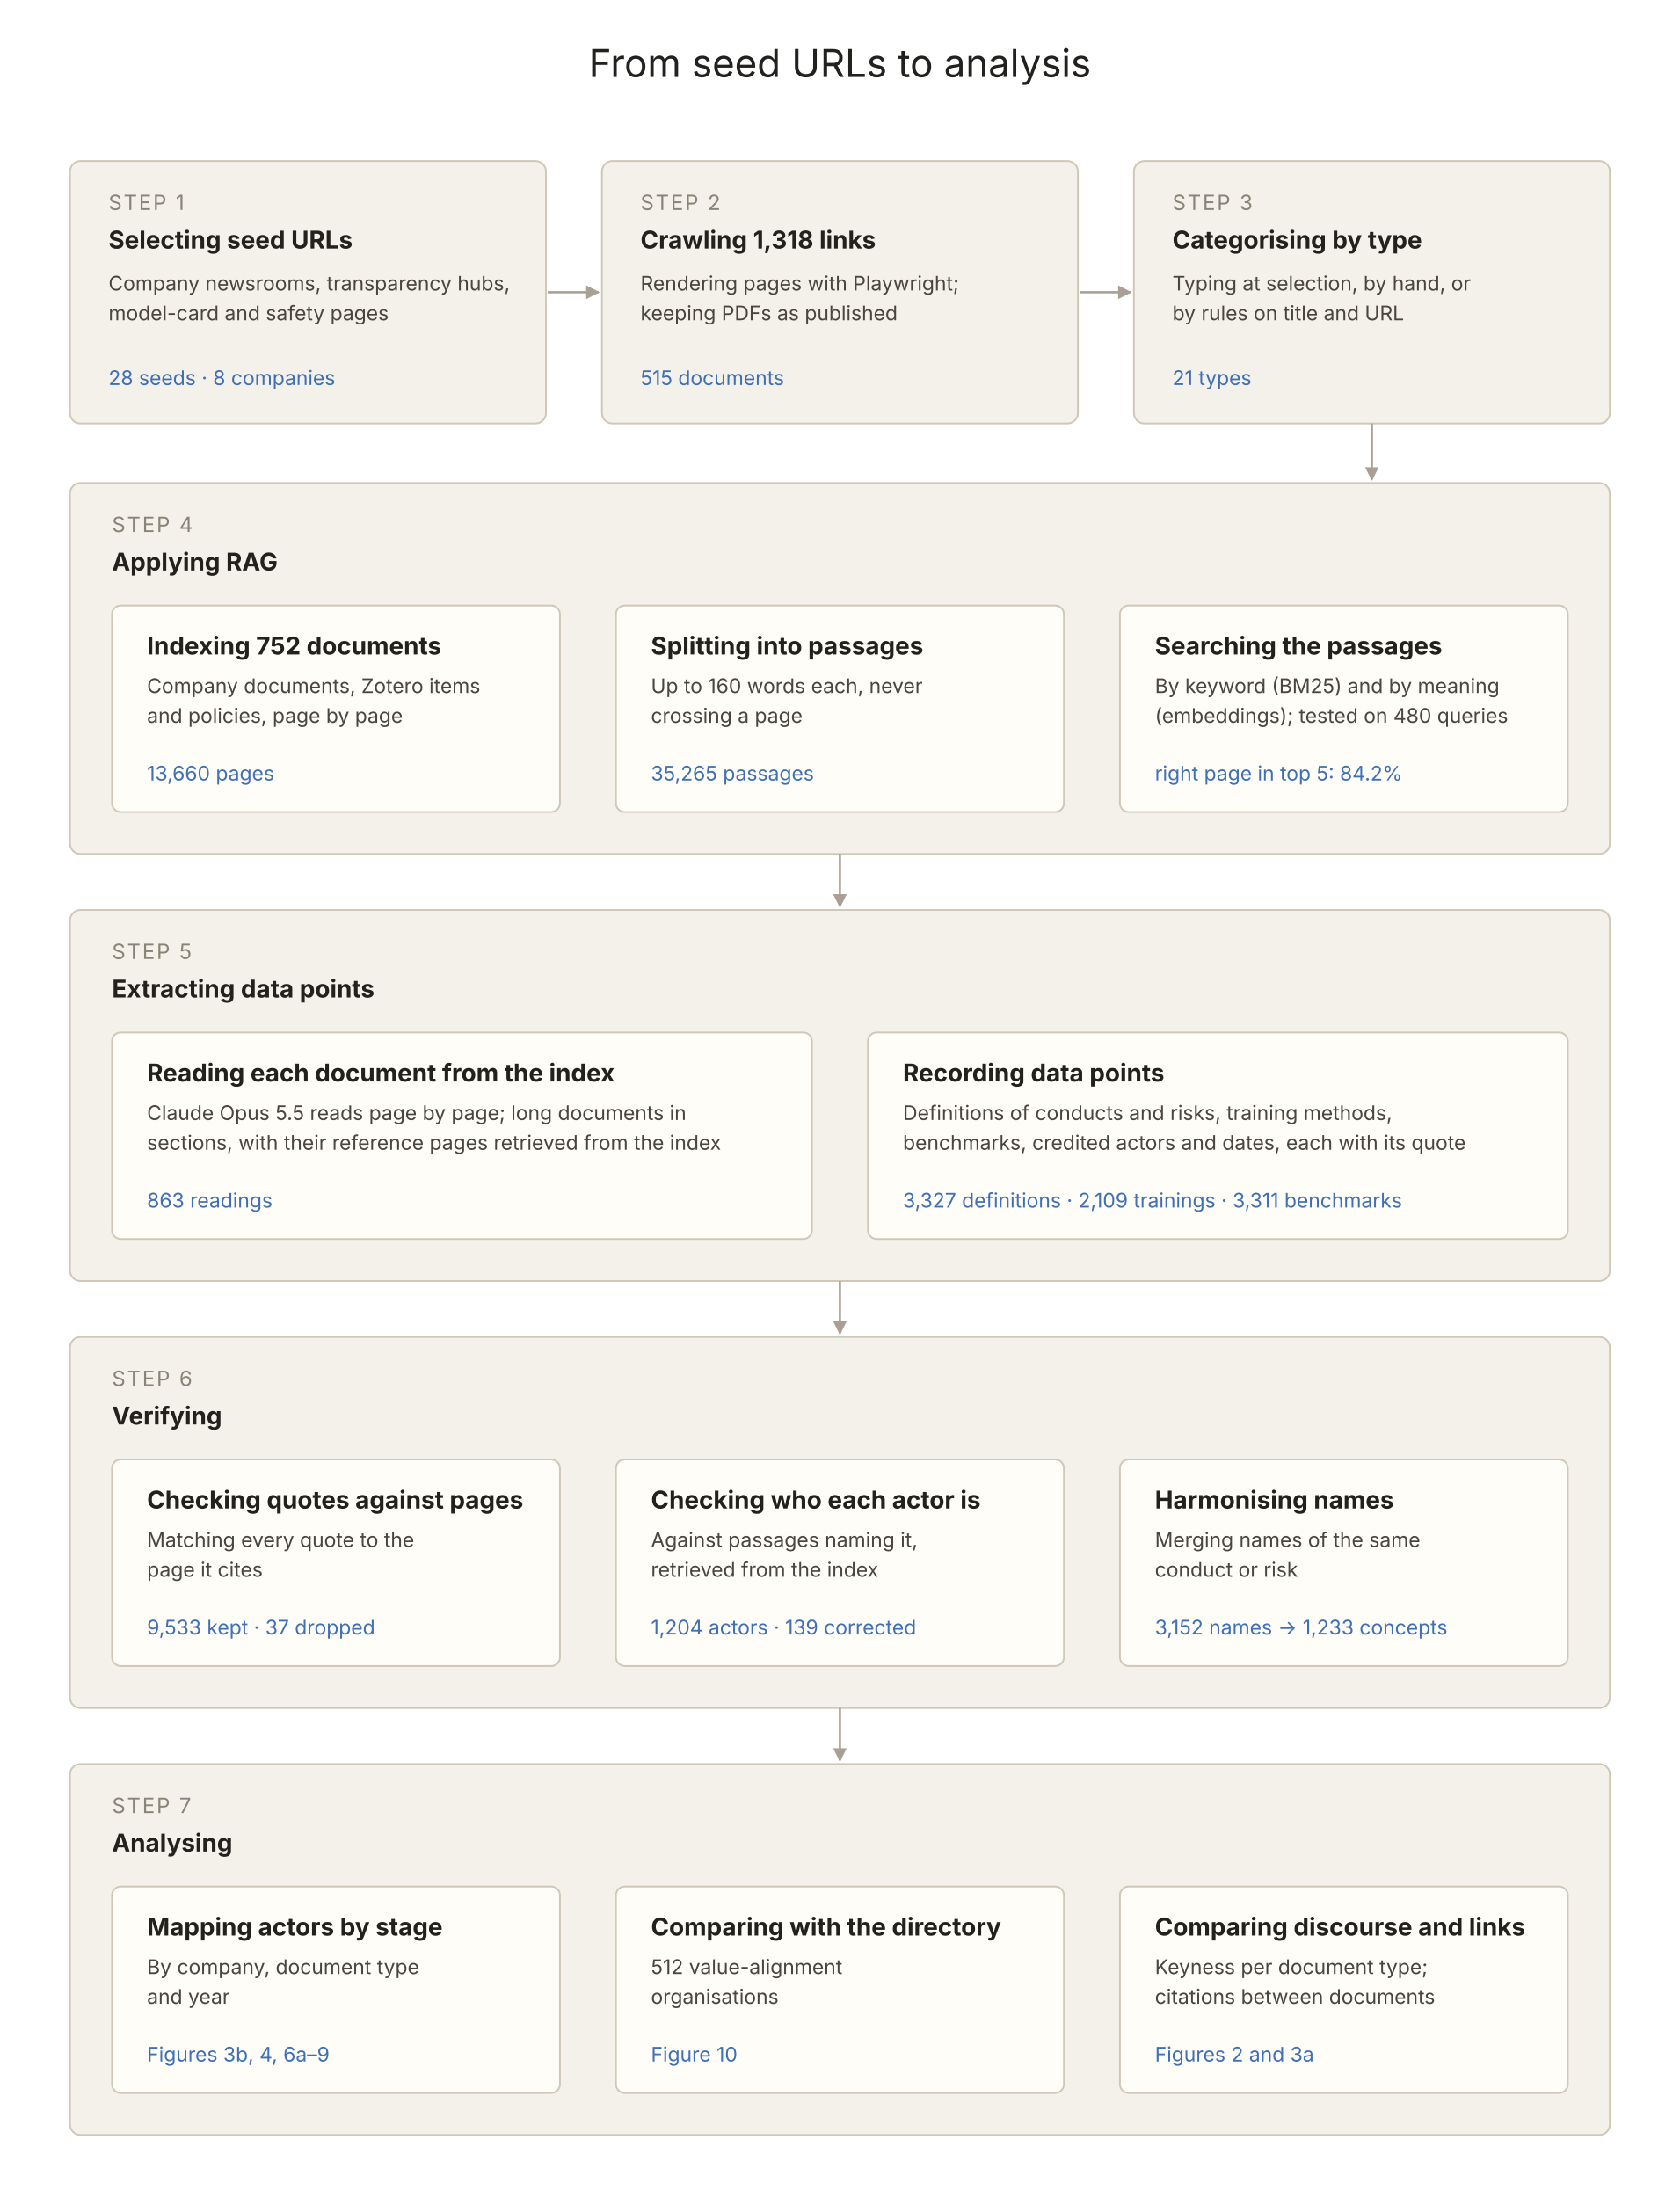
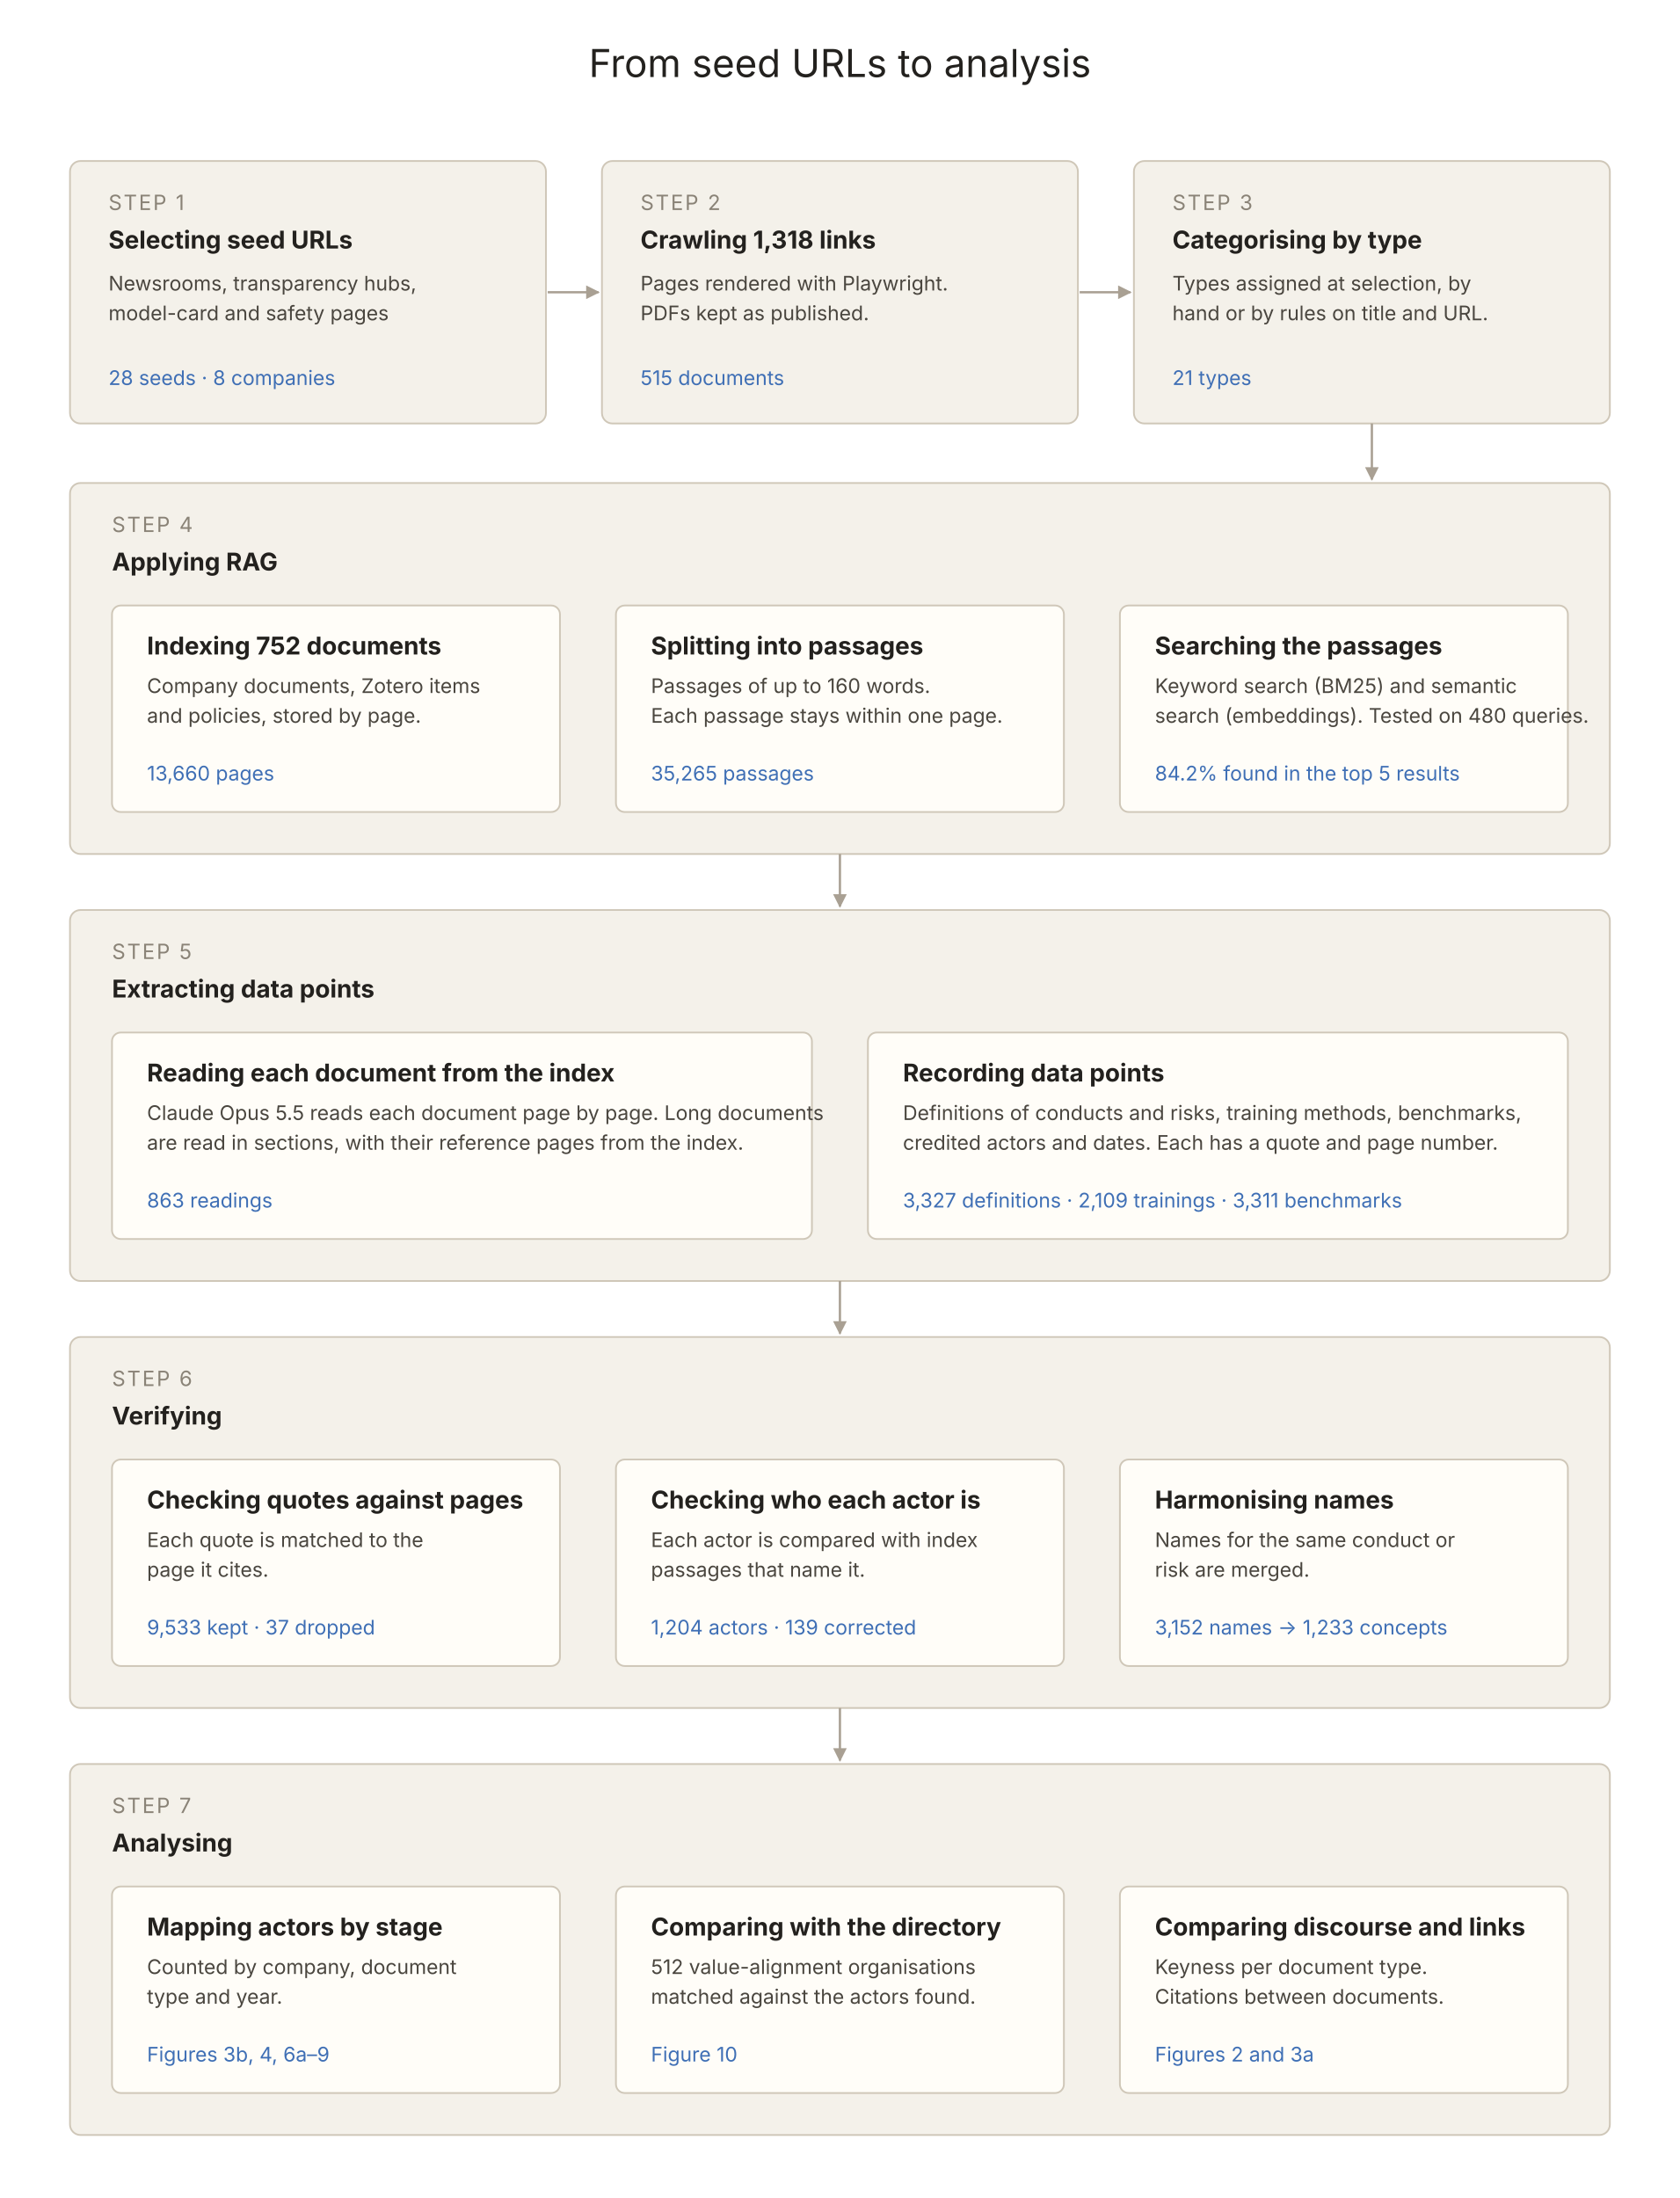
<svg xmlns="http://www.w3.org/2000/svg" viewBox="0 0 960 1256" font-family="Test National, -apple-system, BlinkMacSystemFont, sans-serif">
  <defs>
    <style>
      .box { fill: #f4f1ea; stroke: #cfc7b8; stroke-width: 1; }
      .box-out { fill: #fffdf8; stroke: #cfc7b8; stroke-width: 1; }
      .step { font-size: 12px; fill: #8a8377; letter-spacing: .08em; }
      .head { font-size: 14px; font-weight: bold; fill: #23211e; }
      .body { font-size: 11.5px; fill: #4a463f; }
      .flow { stroke: #a9a093; stroke-width: 1.3; fill: none; marker-end: url(#m); }
      .title { font-size: 22px; fill: #23211e; }
      .count { font-size: 11.5px; fill: #3f6fb5; }
    </style>
    <marker id="m" viewBox="0 0 10 10" refX="9" refY="5" markerWidth="6" markerHeight="6" orient="auto">
      <path d="M0,0 L10,5 L0,10 z" fill="#a9a093" />
    </marker>
  </defs>
  <text class="title" x="480" y="44" text-anchor="middle">From seed URLs to analysis</text>
  <rect class="box" x="40" y="92" width="272" height="150" rx="6" />
  <text class="step" x="62" y="120">STEP 1</text>
  <text class="head" x="62" y="142">Selecting seed URLs</text>
-   <text class="body" x="62" y="166">Company newsrooms, transparency hubs,</text>
+   <text class="body" x="62" y="166">Newsrooms, transparency hubs,</text>
  <text class="body" x="62" y="183">model-card and safety pages</text>
  <text class="count" x="62" y="220">28 seeds · 8 companies</text>
  <path class="flow" d="M313,167 L342,167" />
  <rect class="box" x="344" y="92" width="272" height="150" rx="6" />
  <text class="step" x="366" y="120">STEP 2</text>
  <text class="head" x="366" y="142">Crawling 1,318 links</text>
-   <text class="body" x="366" y="166">Rendering pages with Playwright;</text>
-   <text class="body" x="366" y="183">keeping PDFs as published</text>
+   <text class="body" x="366" y="166">Pages rendered with Playwright.</text>
+   <text class="body" x="366" y="183">PDFs kept as published.</text>
  <text class="count" x="366" y="220">515 documents</text>
  <path class="flow" d="M617,167 L646,167" />
  <rect class="box" x="648" y="92" width="272" height="150" rx="6" />
  <text class="step" x="670" y="120">STEP 3</text>
  <text class="head" x="670" y="142">Categorising by type</text>
-   <text class="body" x="670" y="166">Typing at selection, by hand, or</text>
-   <text class="body" x="670" y="183">by rules on title and URL</text>
+   <text class="body" x="670" y="166">Types assigned at selection, by</text>
+   <text class="body" x="670" y="183">hand or by rules on title and URL.</text>
  <text class="count" x="670" y="220">21 types</text>
  <path class="flow" d="M784,242 L784,274" />
  <rect class="box" x="40" y="276" width="880" height="212" rx="6" />
  <text class="step" x="64" y="304">STEP 4</text>
  <text class="head" x="64" y="326">Applying RAG</text>
  <rect class="box-out" x="64" y="346" width="256" height="118" rx="5" />
  <text class="head" x="84" y="374" font-size="12.5">Indexing 752 documents</text>
  <text class="body" x="84" y="396">Company documents, Zotero items</text>
-   <text class="body" x="84" y="413">and policies, page by page</text>
+   <text class="body" x="84" y="413">and policies, stored by page.</text>
  <text class="count" x="84" y="446">13,660 pages</text>
  <rect class="box-out" x="352" y="346" width="256" height="118" rx="5" />
  <text class="head" x="372" y="374" font-size="12.5">Splitting into passages</text>
-   <text class="body" x="372" y="396">Up to 160 words each, never</text>
-   <text class="body" x="372" y="413">crossing a page</text>
+   <text class="body" x="372" y="396">Passages of up to 160 words.</text>
+   <text class="body" x="372" y="413">Each passage stays within one page.</text>
  <text class="count" x="372" y="446">35,265 passages</text>
  <rect class="box-out" x="640" y="346" width="256" height="118" rx="5" />
  <text class="head" x="660" y="374" font-size="12.5">Searching the passages</text>
-   <text class="body" x="660" y="396">By keyword (BM25) and by meaning</text>
-   <text class="body" x="660" y="413">(embeddings); tested on 480 queries</text>
-   <text class="count" x="660" y="446">right page in top 5: 84.2%</text>
+   <text class="body" x="660" y="396">Keyword search (BM25) and semantic</text>
+   <text class="body" x="660" y="413">search (embeddings). Tested on 480 queries.</text>
+   <text class="count" x="660" y="446">84.2% found in the top 5 results</text>
  <path class="flow" d="M480,488 L480,518" />
  <rect class="box" x="40" y="520" width="880" height="212" rx="6" />
  <text class="step" x="64" y="548">STEP 5</text>
  <text class="head" x="64" y="570">Extracting data points</text>
  <rect class="box-out" x="64" y="590" width="400" height="118" rx="5" />
  <text class="head" x="84" y="618" font-size="12.5">Reading each document from the index</text>
-   <text class="body" x="84" y="640">Claude Opus 5.5 reads page by page; long documents in</text>
-   <text class="body" x="84" y="657">sections, with their reference pages retrieved from the index</text>
+   <text class="body" x="84" y="640">Claude Opus 5.5 reads each document page by page. Long documents</text>
+   <text class="body" x="84" y="657">are read in sections, with their reference pages from the index.</text>
  <text class="count" x="84" y="690">863 readings</text>
  <rect class="box-out" x="496" y="590" width="400" height="118" rx="5" />
  <text class="head" x="516" y="618" font-size="12.5">Recording data points</text>
-   <text class="body" x="516" y="640">Definitions of conducts and risks, training methods,</text>
-   <text class="body" x="516" y="657">benchmarks, credited actors and dates, each with its quote</text>
+   <text class="body" x="516" y="640">Definitions of conducts and risks, training methods, benchmarks,</text>
+   <text class="body" x="516" y="657">credited actors and dates. Each has a quote and page number.</text>
  <text class="count" x="516" y="690">3,327 definitions · 2,109 trainings · 3,311 benchmarks</text>
  <path class="flow" d="M480,732 L480,762" />
  <rect class="box" x="40" y="764" width="880" height="212" rx="6" />
  <text class="step" x="64" y="792">STEP 6</text>
  <text class="head" x="64" y="814">Verifying</text>
  <rect class="box-out" x="64" y="834" width="256" height="118" rx="5" />
  <text class="head" x="84" y="862" font-size="12.5">Checking quotes against pages</text>
-   <text class="body" x="84" y="884">Matching every quote to the</text>
-   <text class="body" x="84" y="901">page it cites</text>
+   <text class="body" x="84" y="884">Each quote is matched to the</text>
+   <text class="body" x="84" y="901">page it cites.</text>
  <text class="count" x="84" y="934">9,533 kept · 37 dropped</text>
  <rect class="box-out" x="352" y="834" width="256" height="118" rx="5" />
  <text class="head" x="372" y="862" font-size="12.5">Checking who each actor is</text>
-   <text class="body" x="372" y="884">Against passages naming it,</text>
-   <text class="body" x="372" y="901">retrieved from the index</text>
+   <text class="body" x="372" y="884">Each actor is compared with index</text>
+   <text class="body" x="372" y="901">passages that name it.</text>
  <text class="count" x="372" y="934">1,204 actors · 139 corrected</text>
  <rect class="box-out" x="640" y="834" width="256" height="118" rx="5" />
  <text class="head" x="660" y="862" font-size="12.5">Harmonising names</text>
-   <text class="body" x="660" y="884">Merging names of the same</text>
-   <text class="body" x="660" y="901">conduct or risk</text>
+   <text class="body" x="660" y="884">Names for the same conduct or</text>
+   <text class="body" x="660" y="901">risk are merged.</text>
  <text class="count" x="660" y="934">3,152 names → 1,233 concepts</text>
  <path class="flow" d="M480,976 L480,1006" />
  <rect class="box" x="40" y="1008" width="880" height="212" rx="6" />
  <text class="step" x="64" y="1036">STEP 7</text>
  <text class="head" x="64" y="1058">Analysing</text>
  <rect class="box-out" x="64" y="1078" width="256" height="118" rx="5" />
  <text class="head" x="84" y="1106" font-size="12.5">Mapping actors by stage</text>
-   <text class="body" x="84" y="1128">By company, document type</text>
-   <text class="body" x="84" y="1145">and year</text>
+   <text class="body" x="84" y="1128">Counted by company, document</text>
+   <text class="body" x="84" y="1145">type and year.</text>
  <text class="count" x="84" y="1178">Figures 3b, 4, 6a–9</text>
  <rect class="box-out" x="352" y="1078" width="256" height="118" rx="5" />
  <text class="head" x="372" y="1106" font-size="12.5">Comparing with the directory</text>
-   <text class="body" x="372" y="1128">512 value-alignment</text>
-   <text class="body" x="372" y="1145">organisations</text>
+   <text class="body" x="372" y="1128">512 value-alignment organisations</text>
+   <text class="body" x="372" y="1145">matched against the actors found.</text>
  <text class="count" x="372" y="1178">Figure 10</text>
  <rect class="box-out" x="640" y="1078" width="256" height="118" rx="5" />
  <text class="head" x="660" y="1106" font-size="12.5">Comparing discourse and links</text>
-   <text class="body" x="660" y="1128">Keyness per document type;</text>
-   <text class="body" x="660" y="1145">citations between documents</text>
+   <text class="body" x="660" y="1128">Keyness per document type.</text>
+   <text class="body" x="660" y="1145">Citations between documents.</text>
  <text class="count" x="660" y="1178">Figures 2 and 3a</text>
</svg>
